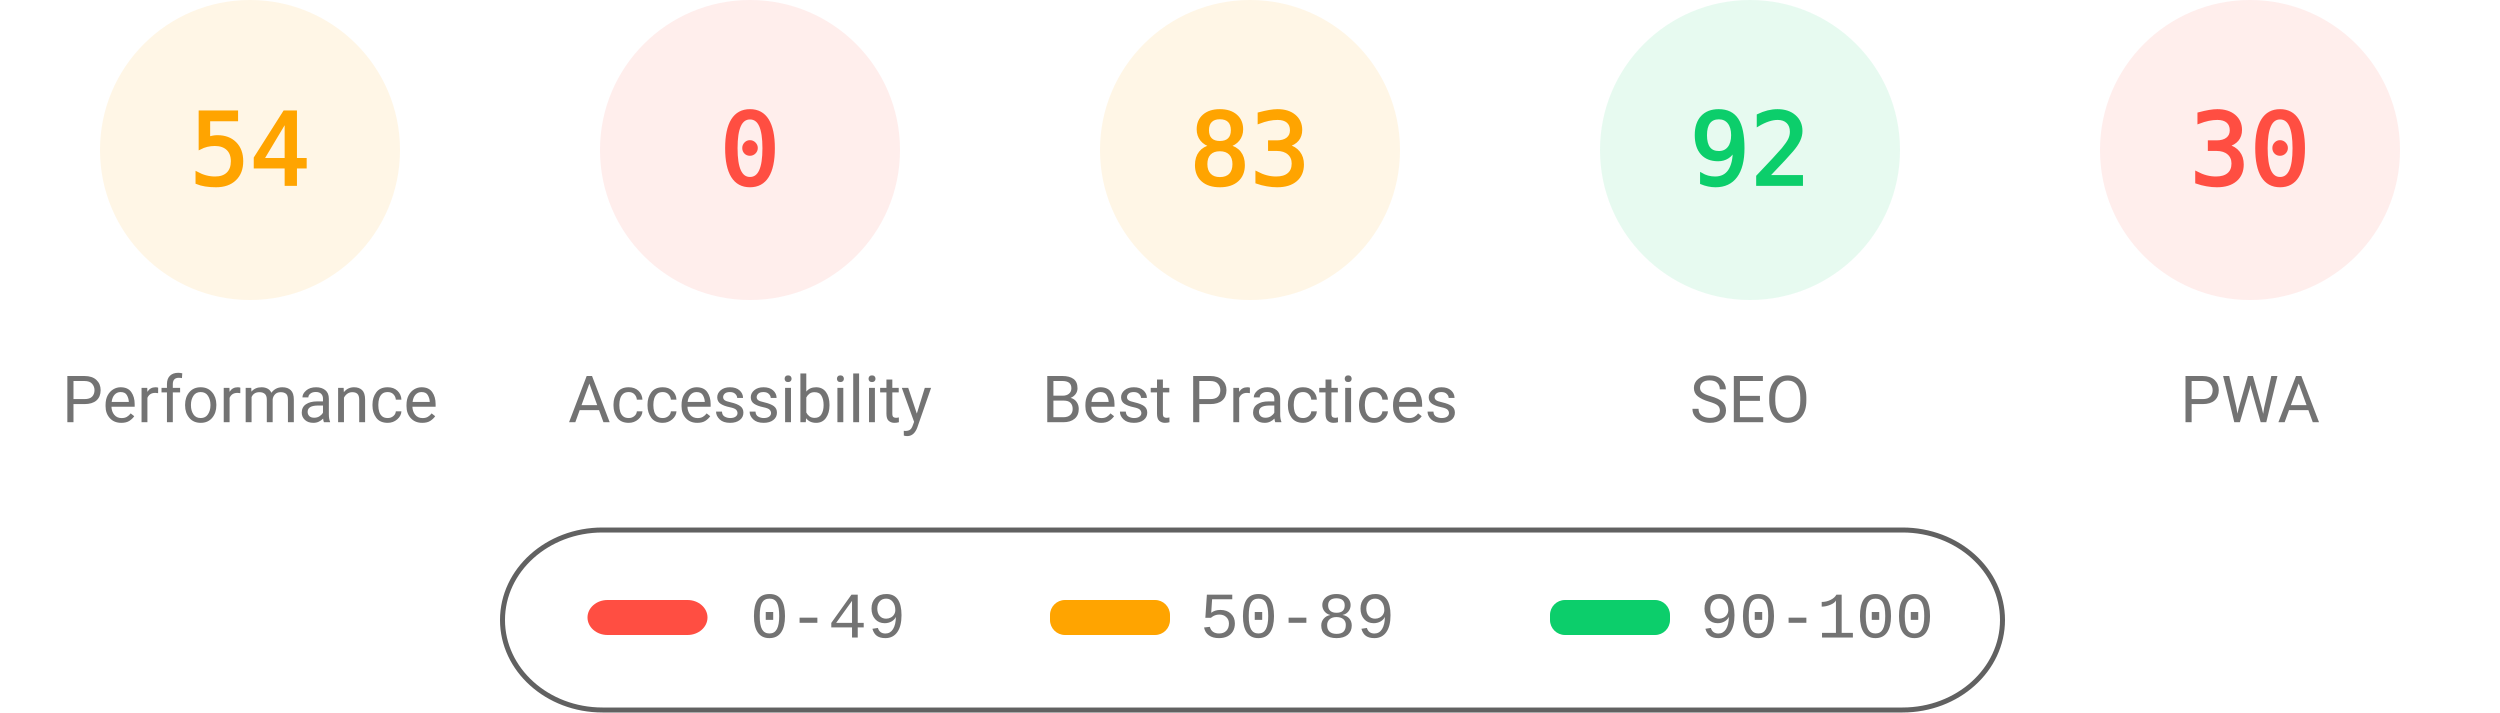
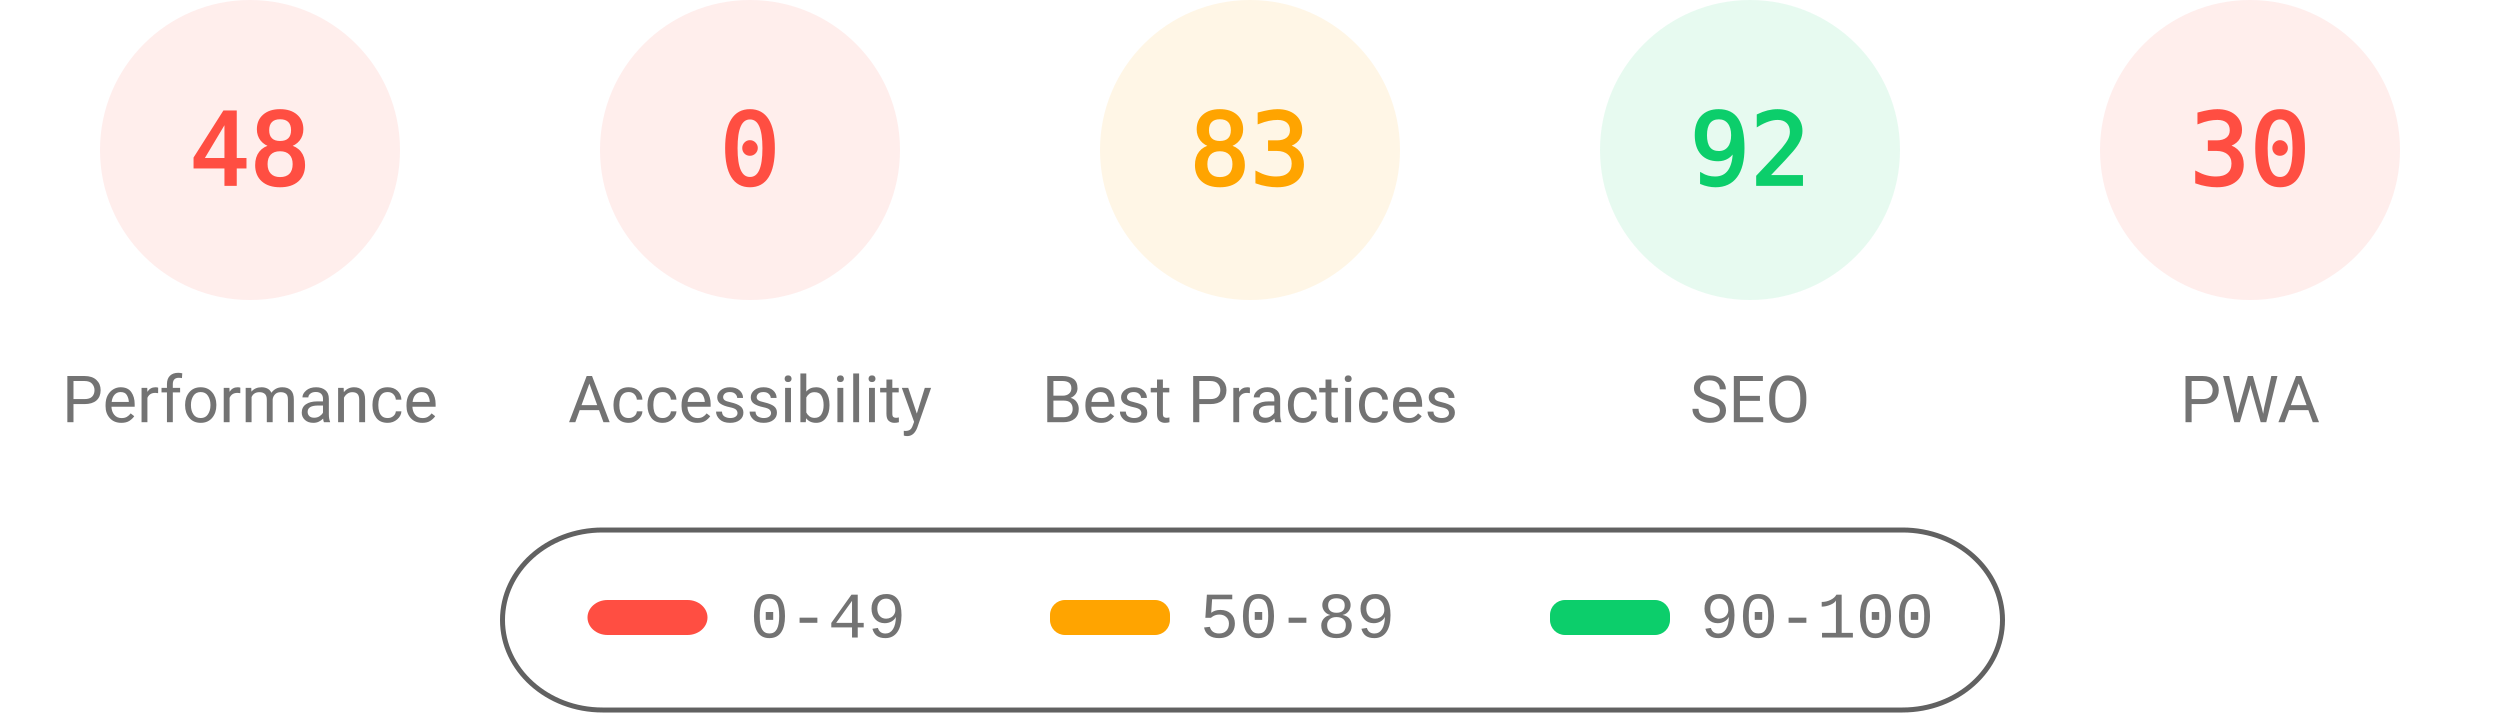
<svg xmlns="http://www.w3.org/2000/svg" fill="none" width="1000" height="285">
  <style>.gauge-base{opacity:.1}.gauge-arc{fill:none;animation-delay:250ms;stroke-linecap:round;transform:rotate(-90deg);transform-origin:100px 60px;animation:load-gauge 1s ease forwards}.guage-text{font-size:40px;font-family:monospace;text-align:center}.guage-red{color:#ff4e42;fill:#ff4e42;stroke:#ff4e42}.guage-orange{color:#ffa400;fill:#ffa400;stroke:#ffa400}.guage-green{color:#0cce6b;fill:#0cce6b;stroke:#0cce6b}.guage-undefined{color:#5c5c5c;fill:#5c5c5c;stroke:#5c5c5c}.guage-title{color:#737373;fill:#737373;stroke:none;font-size:26px;line-height:26px;font-family:Roboto,Halvetica,Arial,sans-serif}@keyframes load-gauge{from{stroke-dasharray:0 352.858}}</style>
-   <svg class="guage-div guage-perf guage-orange" viewBox="0 0 200 200" width="200" height="200">
+   <svg class="guage-div guage-perf guage-red" viewBox="0 0 200 200" width="200" height="200">
    <circle class="gauge-base" r="56" cx="100" cy="60" stroke-width="8" />
-     <circle class="gauge-arc guage-arc-1" r="56" cx="100" cy="60" stroke-width="8" style="stroke-dasharray:190.003,351.858" />
-     <text class="guage-text" x="100" y="60" alignment-baseline="central" dominant-baseline="central" text-anchor="middle">54</text>
+     <circle class="gauge-arc guage-arc-1" r="56" cx="100" cy="60" stroke-width="8" style="stroke-dasharray:168.892,351.858" />
+     <text class="guage-text" x="100" y="60" alignment-baseline="central" dominant-baseline="central" text-anchor="middle">48</text>
    <text class="guage-title" x="100" y="160" alignment-baseline="central" dominant-baseline="central" text-anchor="middle">Performance</text>
  </svg>
  <svg class="guage-div guage-acc guage-red" viewBox="0 0 200 200" width="200" height="200" x="200">
    <circle class="gauge-base" r="56" cx="100" cy="60" stroke-width="8" />
    <circle class="gauge-arc guage-arc-2" r="56" cx="100" cy="60" stroke-width="8" style="stroke-dasharray:0,351.858" />
    <text class="guage-text" x="100" y="60" alignment-baseline="central" dominant-baseline="central" text-anchor="middle">0</text>
    <text class="guage-title" x="100" y="160" alignment-baseline="central" dominant-baseline="central" text-anchor="middle">Accessibility</text>
  </svg>
  <svg class="guage-div guage-best guage-orange" viewBox="0 0 200 200" width="200" height="200" x="400">
    <circle class="gauge-base" r="56" cx="100" cy="60" stroke-width="8" />
    <circle class="gauge-arc guage-arc-3" r="56" cx="100" cy="60" stroke-width="8" style="stroke-dasharray:292.042,351.858" />
    <text class="guage-text" x="100" y="60" alignment-baseline="central" dominant-baseline="central" text-anchor="middle">83</text>
    <text class="guage-title" x="100" y="160" alignment-baseline="central" dominant-baseline="central" text-anchor="middle">Best Practices</text>
  </svg>
  <svg class="guage-div guage-seo guage-green" viewBox="0 0 200 200" width="200" height="200" x="600">
    <circle class="gauge-base" r="56" cx="100" cy="60" stroke-width="8" />
    <circle class="gauge-arc guage-arc-4" r="56" cx="100" cy="60" stroke-width="8" style="stroke-dasharray:323.709,351.858" />
    <text class="guage-text" x="100" y="60" alignment-baseline="central" dominant-baseline="central" text-anchor="middle">92</text>
    <text class="guage-title" x="100" y="160" alignment-baseline="central" dominant-baseline="central" text-anchor="middle">SEO</text>
  </svg>
  <svg class="guage-div guage-pwa guage-red" viewBox="0 0 200 200" width="200" height="200" x="800">
    <circle class="gauge-base" r="56" cx="100" cy="60" stroke-width="8" />
    <circle class="gauge-arc guage-arc-4" r="56" cx="100" cy="60" stroke-width="8" style="stroke-dasharray:105.557,351.858" />
    <text class="guage-text" x="100" y="60" alignment-baseline="central" dominant-baseline="central" text-anchor="middle">30</text>
    <text class="guage-title" x="100" y="160" alignment-baseline="central" dominant-baseline="central" text-anchor="middle">PWA</text>
  </svg>
  <svg width="604" height="76" x="200" y="210">
    <path fill="none" id="canvas_background" d="M-1-1h604v80H-1z" />
    <rect fill-opacity="0" stroke="#616161" stroke-width="2" rx="40" id="svg_2" height="72" width="600" y="2" x="1" fill="#000" />
    <rect stroke="#000" rx="8" id="svg_3" height="14" width="48" y="30" x="35" stroke-opacity="null" stroke-width="0" fill="#ff4e42" />
    <rect stroke="#000" rx="6" id="svg_4" height="14" width="48" y="30" x="220" stroke-opacity="null" stroke-width="0" fill="#ffa400" />
    <rect stroke="#000" rx="6" id="svg_5" height="14" width="48" y="30" x="420" stroke-opacity="null" stroke-width="0" fill="#0cce6b" />
    <text xml:space="preserve" text-anchor="start" font-family="'Courier New', Courier, monospace" font-size="26" id="svg_6" y="45" x="100" stroke-opacity="null" stroke-width="0" stroke="#000" fill="#737373">0-49</text>
    <text xml:space="preserve" text-anchor="start" font-family="'Courier New', Courier, monospace" font-size="26" id="svg_7" y="45" x="280" stroke-opacity="null" stroke-width="0" stroke="#000" fill="#737373">50-89</text>
    <text xml:space="preserve" text-anchor="start" font-family="'Courier New', Courier, monospace" font-size="26" id="svg_8" y="45" x="480" stroke-opacity="null" stroke-width="0" stroke="#000" fill="#737373">90-100</text>
  </svg>
</svg>
